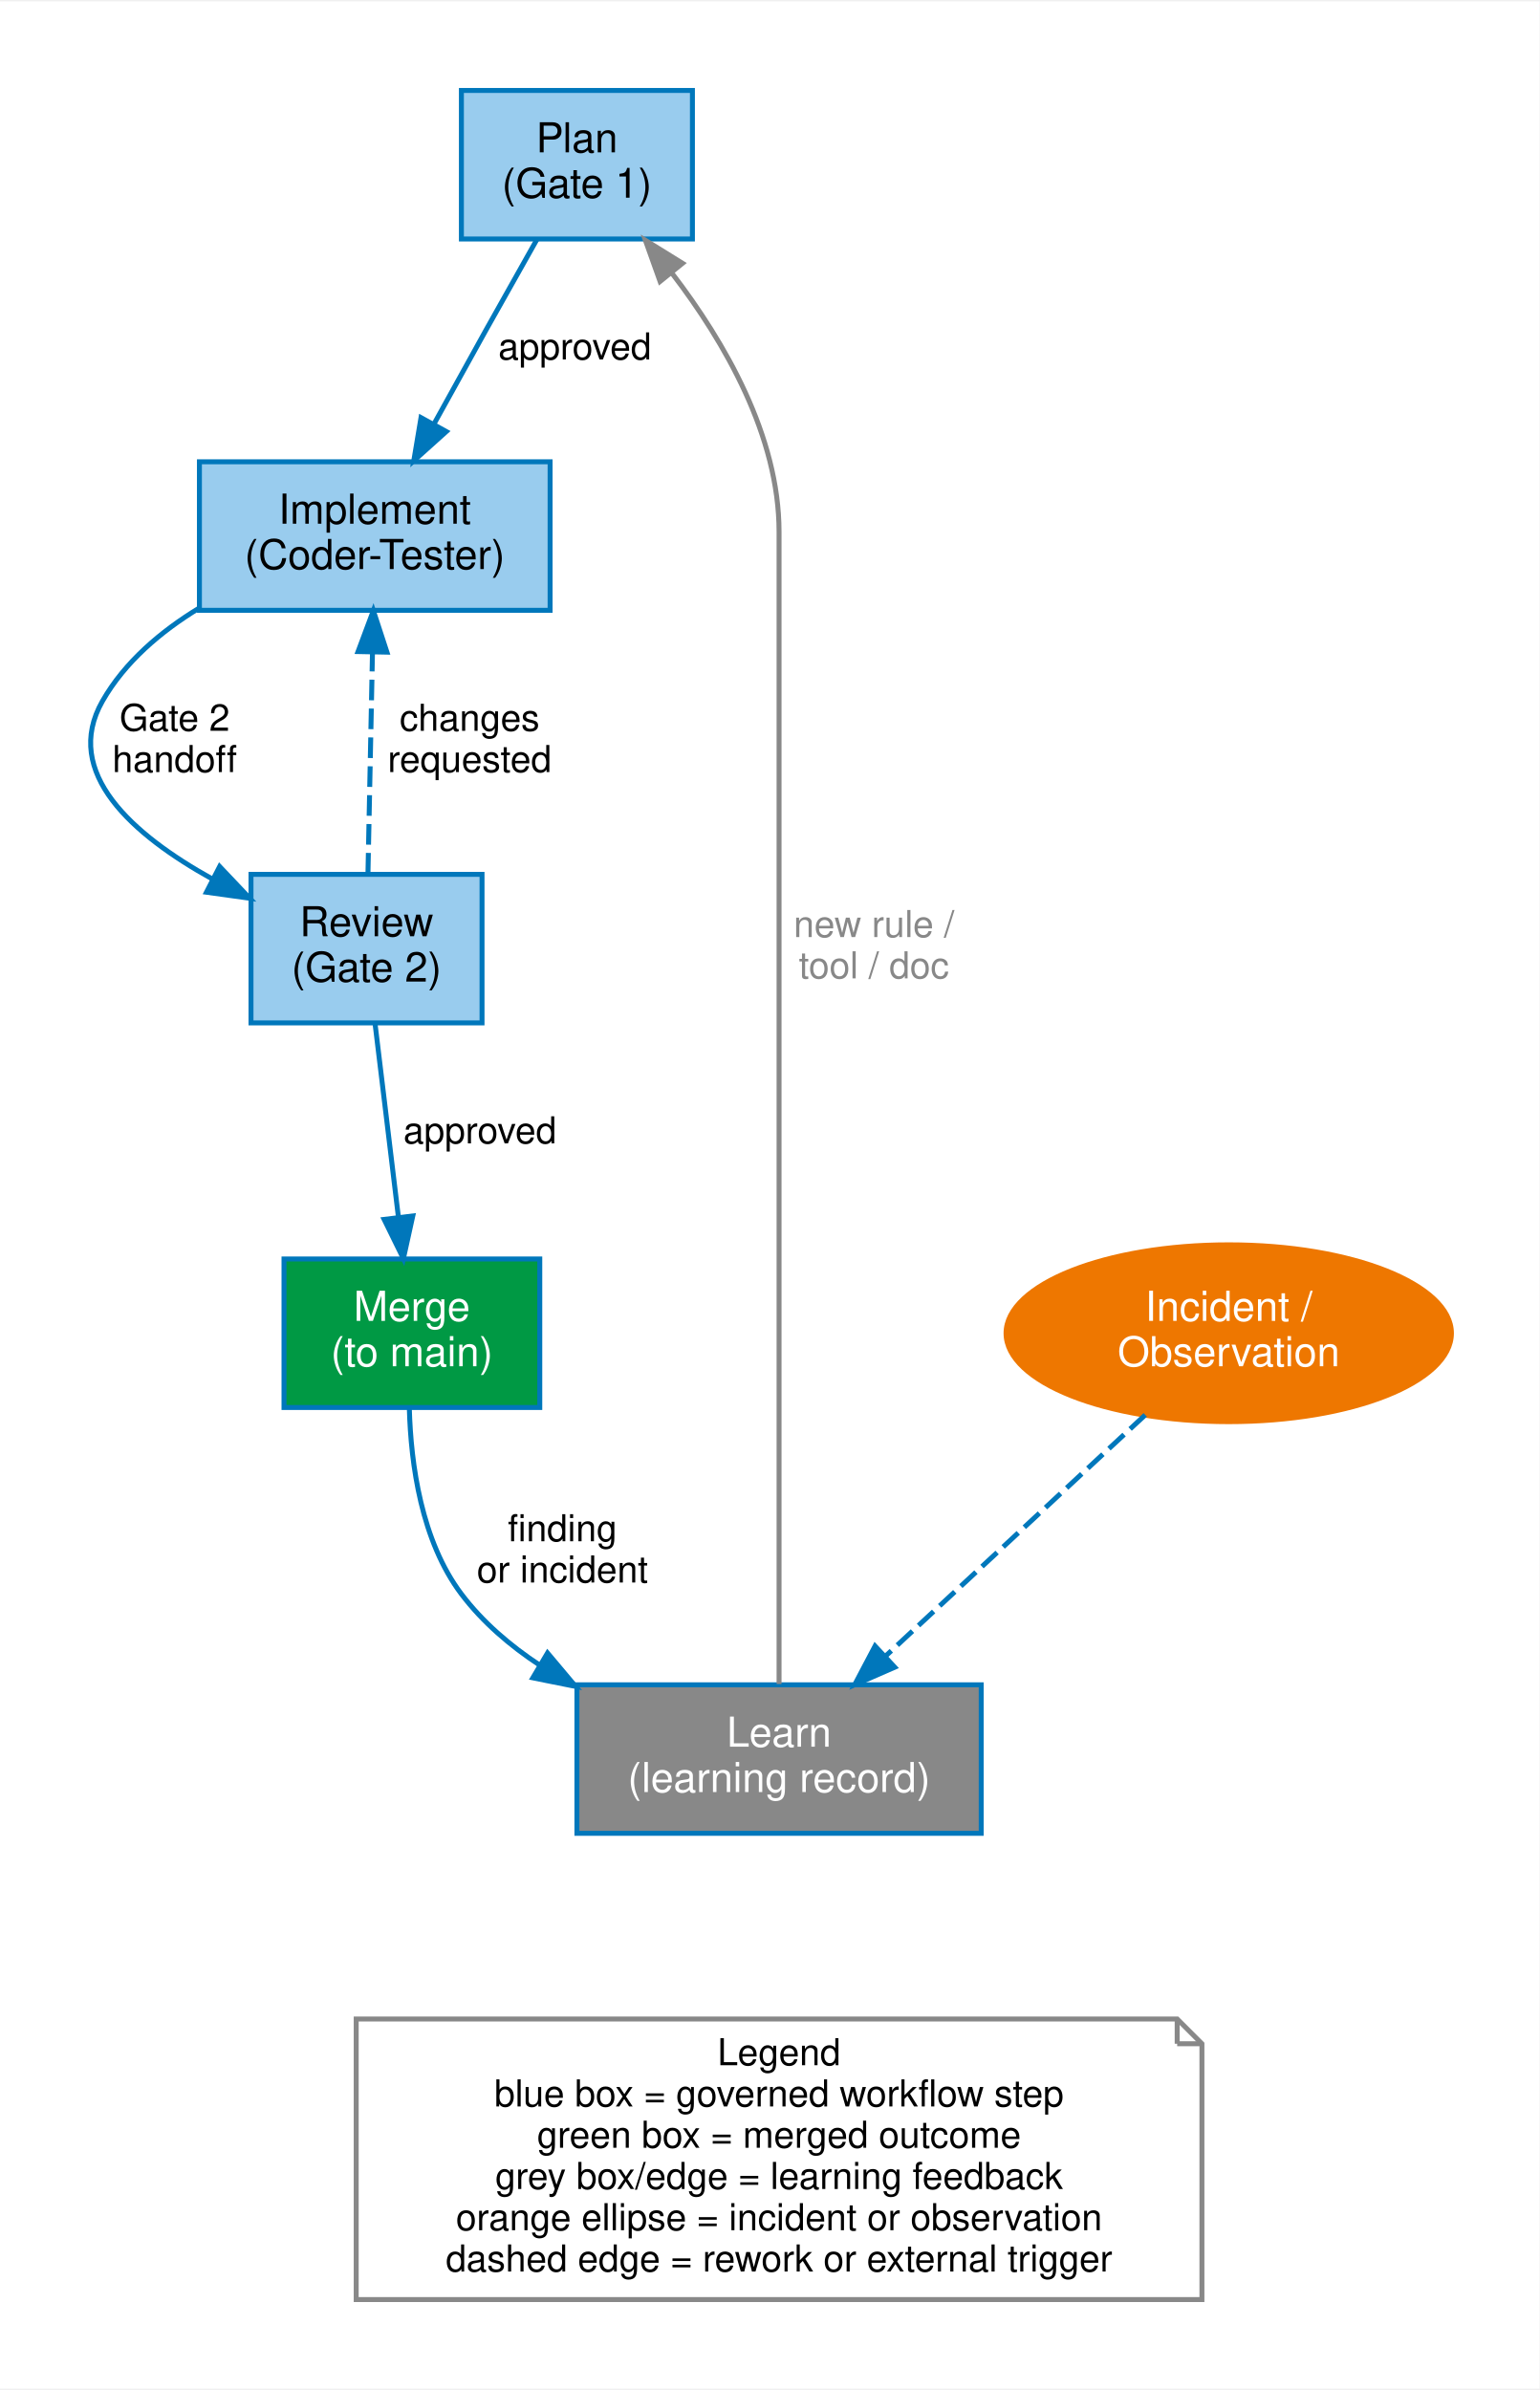
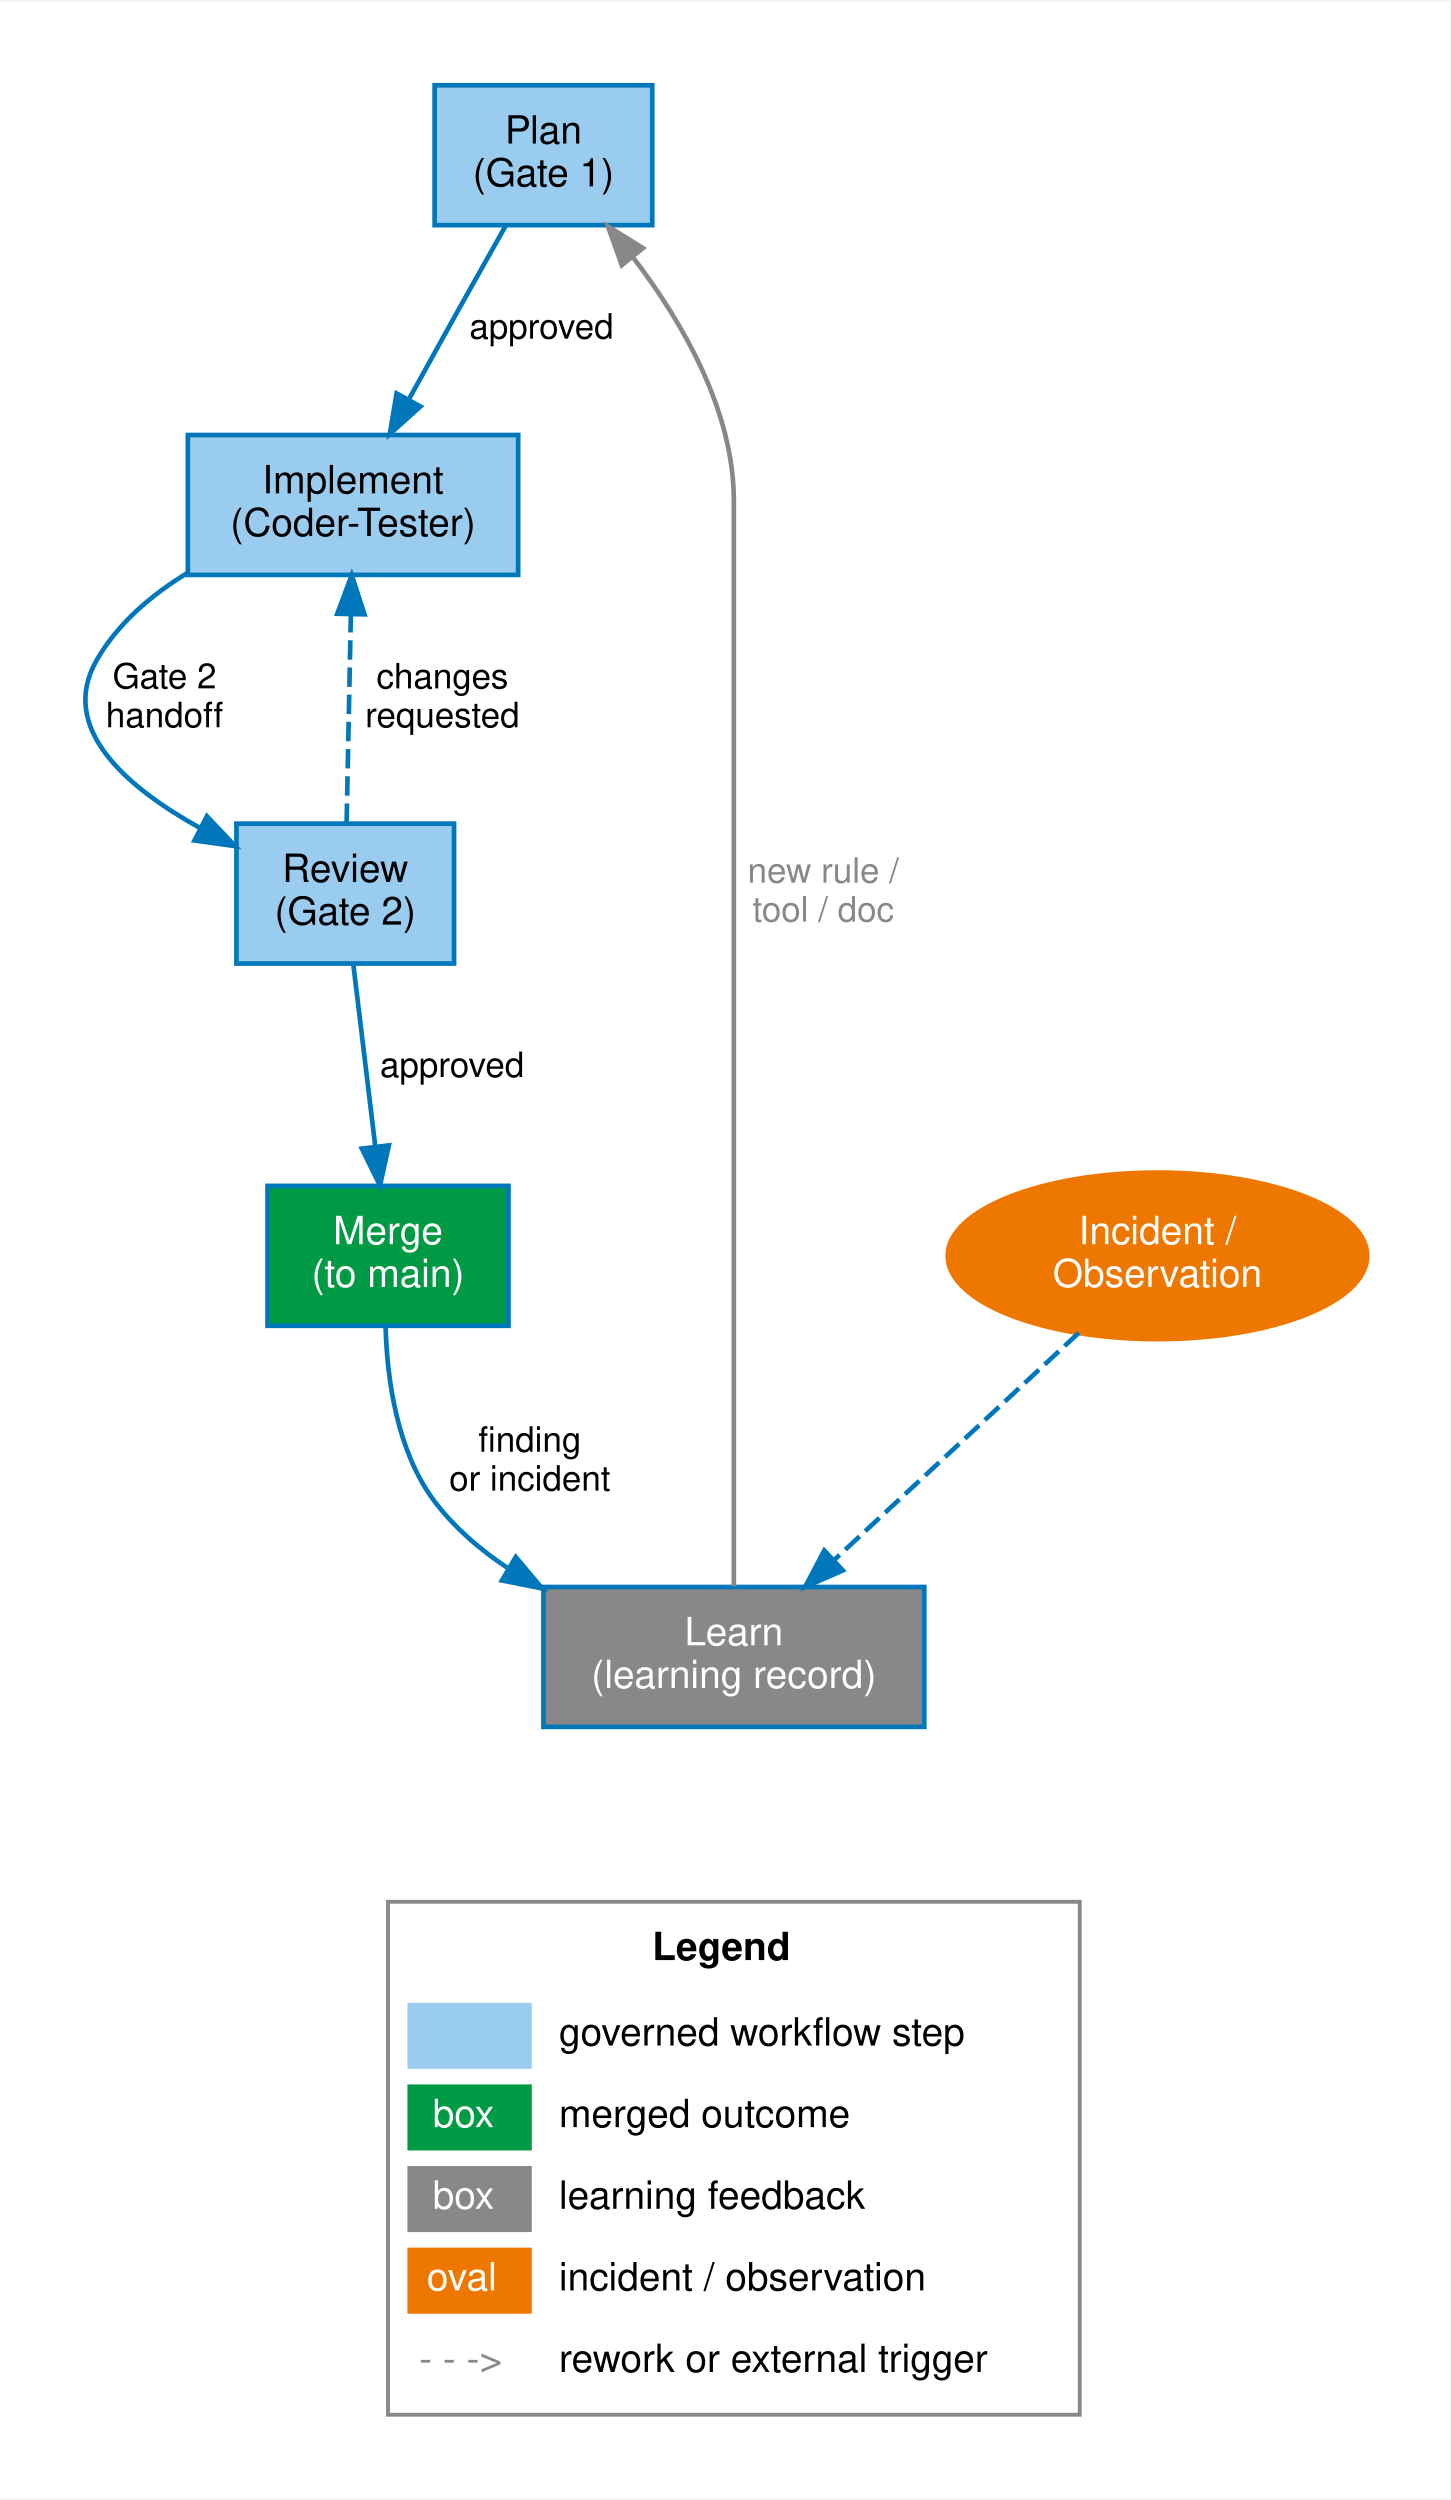
- <svg xmlns="http://www.w3.org/2000/svg" width="373pt" height="579pt" viewBox="0.00 0.00 373.18 578.63">
-   <g id="graph0" class="graph" transform="scale(1 1) rotate(0) translate(21.6 557.03)">
-     <polygon fill="white" stroke="transparent" points="-21.6,21.6 -21.6,-557.03 351.58,-557.03 351.58,21.6 -21.6,21.6" />
+ <svg xmlns="http://www.w3.org/2000/svg" width="373pt" height="643pt" viewBox="0.00 0.00 373.18 642.63">
+   <g id="graph0" class="graph" transform="scale(1 1) rotate(0) translate(21.6 621.03)">
+     <polygon fill="white" stroke="transparent" points="-21.6,21.6 -21.6,-621.03 351.58,-621.03 351.58,21.6 -21.6,21.6" />
    <g id="node1" class="node">
-       <polygon fill="#99ccee" stroke="#0077bb" stroke-width="1.2" points="146.24,-535.43 90.24,-535.43 90.24,-499.43 146.24,-499.43 146.24,-535.43" />
-       <text text-anchor="middle" x="118.24" y="-520.43" font-family="Helvetica,sans-Serif" font-size="10.00">Plan</text>
-       <text text-anchor="middle" x="118.24" y="-509.43" font-family="Helvetica,sans-Serif" font-size="10.00">(Gate 1)</text>
+       <polygon fill="#99ccee" stroke="#0077bb" stroke-width="1.2" points="146.24,-599.43 90.24,-599.43 90.24,-563.43 146.24,-563.43 146.24,-599.43" />
+       <text text-anchor="middle" x="118.24" y="-584.43" font-family="Helvetica,sans-Serif" font-size="10.00">Plan</text>
+       <text text-anchor="middle" x="118.24" y="-573.43" font-family="Helvetica,sans-Serif" font-size="10.00">(Gate 1)</text>
    </g>
    <g id="node2" class="node">
-       <polygon fill="#99ccee" stroke="#0077bb" stroke-width="1.2" points="111.74,-445.43 26.74,-445.43 26.74,-409.43 111.74,-409.43 111.74,-445.43" />
-       <text text-anchor="middle" x="69.24" y="-430.43" font-family="Helvetica,sans-Serif" font-size="10.00">Implement</text>
-       <text text-anchor="middle" x="69.24" y="-419.43" font-family="Helvetica,sans-Serif" font-size="10.00">(Coder-Tester)</text>
+       <polygon fill="#99ccee" stroke="#0077bb" stroke-width="1.2" points="111.74,-509.43 26.74,-509.43 26.74,-473.43 111.74,-473.43 111.74,-509.43" />
+       <text text-anchor="middle" x="69.24" y="-494.43" font-family="Helvetica,sans-Serif" font-size="10.00">Implement</text>
+       <text text-anchor="middle" x="69.24" y="-483.43" font-family="Helvetica,sans-Serif" font-size="10.00">(Coder-Tester)</text>
    </g>
    <g id="edge1" class="edge">
-       <path fill="none" stroke="#0077bb" stroke-width="1.2" d="M108.57,-499.36C104.72,-492.55 100.26,-484.62 96.24,-477.43 92.12,-470.03 87.67,-461.99 83.6,-454.6" />
-       <polygon fill="#0077bb" stroke="#0077bb" stroke-width="1.2" points="86.58,-452.76 78.7,-445.68 80.45,-456.13 86.58,-452.76" />
-       <text text-anchor="middle" x="117.74" y="-470.23" font-family="Helvetica,sans-Serif" font-size="9.00">approved</text>
+       <path fill="none" stroke="#0077bb" stroke-width="1.2" d="M108.57,-563.36C104.72,-556.55 100.26,-548.62 96.24,-541.43 92.12,-534.03 87.67,-525.99 83.6,-518.6" />
+       <polygon fill="#0077bb" stroke="#0077bb" stroke-width="1.2" points="86.58,-516.76 78.7,-509.68 80.45,-520.13 86.58,-516.76" />
+       <text text-anchor="middle" x="117.74" y="-534.23" font-family="Helvetica,sans-Serif" font-size="9.00">approved</text>
    </g>
    <g id="node3" class="node">
-       <polygon fill="#99ccee" stroke="#0077bb" stroke-width="1.2" points="95.24,-345.43 39.24,-345.43 39.24,-309.43 95.24,-309.43 95.24,-345.43" />
-       <text text-anchor="middle" x="67.24" y="-330.43" font-family="Helvetica,sans-Serif" font-size="10.00">Review</text>
-       <text text-anchor="middle" x="67.24" y="-319.43" font-family="Helvetica,sans-Serif" font-size="10.00">(Gate 2)</text>
+       <polygon fill="#99ccee" stroke="#0077bb" stroke-width="1.2" points="95.24,-409.43 39.24,-409.43 39.24,-373.43 95.24,-373.43 95.24,-409.43" />
+       <text text-anchor="middle" x="67.24" y="-394.43" font-family="Helvetica,sans-Serif" font-size="10.00">Review</text>
+       <text text-anchor="middle" x="67.24" y="-383.43" font-family="Helvetica,sans-Serif" font-size="10.00">(Gate 2)</text>
    </g>
    <g id="edge2" class="edge">
-       <path fill="none" stroke="#0077bb" stroke-width="1.2" d="M26.72,-410C17.37,-404.31 8.65,-396.91 3.24,-387.43 -6.65,-370.09 10.7,-354.94 29.82,-344.33" />
-       <polygon fill="#0077bb" stroke="#0077bb" stroke-width="1.2" points="31.64,-347.33 38.93,-339.64 28.44,-341.1 31.64,-347.33" />
-       <text text-anchor="middle" x="20.74" y="-380.23" font-family="Helvetica,sans-Serif" font-size="9.00">Gate 2</text>
-       <text text-anchor="middle" x="20.74" y="-370.23" font-family="Helvetica,sans-Serif" font-size="9.00">handoff</text>
+       <path fill="none" stroke="#0077bb" stroke-width="1.2" d="M26.72,-474C17.37,-468.31 8.65,-460.91 3.24,-451.43 -6.65,-434.09 10.7,-418.94 29.82,-408.33" />
+       <polygon fill="#0077bb" stroke="#0077bb" stroke-width="1.2" points="31.64,-411.33 38.93,-403.64 28.44,-405.1 31.64,-411.33" />
+       <text text-anchor="middle" x="20.74" y="-444.23" font-family="Helvetica,sans-Serif" font-size="9.00">Gate 2</text>
+       <text text-anchor="middle" x="20.74" y="-434.23" font-family="Helvetica,sans-Serif" font-size="9.00">handoff</text>
    </g>
    <g id="edge4" class="edge">
-       <path fill="none" stroke="#0077bb" stroke-width="1.2" stroke-dasharray="5,2" d="M67.59,-345.63C67.9,-360.48 68.34,-382.18 68.69,-399.35" />
-       <polygon fill="#0077bb" stroke="#0077bb" stroke-width="1.2" points="65.19,-399.43 68.9,-409.36 72.19,-399.29 65.19,-399.43" />
-       <text text-anchor="middle" x="92.24" y="-380.23" font-family="Helvetica,sans-Serif" font-size="9.00">changes</text>
-       <text text-anchor="middle" x="92.24" y="-370.23" font-family="Helvetica,sans-Serif" font-size="9.00">requested</text>
+       <path fill="none" stroke="#0077bb" stroke-width="1.2" stroke-dasharray="5,2" d="M67.59,-409.63C67.9,-424.48 68.34,-446.18 68.69,-463.35" />
+       <polygon fill="#0077bb" stroke="#0077bb" stroke-width="1.2" points="65.19,-463.43 68.9,-473.36 72.19,-463.29 65.19,-463.43" />
+       <text text-anchor="middle" x="92.24" y="-444.23" font-family="Helvetica,sans-Serif" font-size="9.00">changes</text>
+       <text text-anchor="middle" x="92.24" y="-434.23" font-family="Helvetica,sans-Serif" font-size="9.00">requested</text>
    </g>
    <g id="node4" class="node">
-       <polygon fill="#009944" stroke="#0077bb" stroke-width="1.2" points="109.24,-252.21 47.24,-252.21 47.24,-216.21 109.24,-216.21 109.24,-252.21" />
-       <text text-anchor="middle" x="78.24" y="-237.21" font-family="Helvetica,sans-Serif" font-size="10.00" fill="white">Merge</text>
-       <text text-anchor="middle" x="78.24" y="-226.21" font-family="Helvetica,sans-Serif" font-size="10.00" fill="white">(to main)</text>
+       <polygon fill="#009944" stroke="#0077bb" stroke-width="1.2" points="109.24,-316.21 47.24,-316.21 47.24,-280.21 109.24,-280.21 109.24,-316.21" />
+       <text text-anchor="middle" x="78.24" y="-301.21" font-family="Helvetica,sans-Serif" font-size="10.00" fill="white">Merge</text>
+       <text text-anchor="middle" x="78.24" y="-290.21" font-family="Helvetica,sans-Serif" font-size="10.00" fill="white">(to main)</text>
    </g>
    <g id="edge3" class="edge">
-       <path fill="none" stroke="#0077bb" stroke-width="1.2" d="M69.31,-309.27C70.9,-296.15 73.11,-277.79 74.94,-262.64" />
-       <polygon fill="#0077bb" stroke="#0077bb" stroke-width="1.2" points="78.46,-262.64 76.18,-252.29 71.51,-261.8 78.46,-262.64" />
-       <text text-anchor="middle" x="94.74" y="-280.23" font-family="Helvetica,sans-Serif" font-size="9.00">approved</text>
+       <path fill="none" stroke="#0077bb" stroke-width="1.2" d="M69.31,-373.27C70.9,-360.15 73.11,-341.79 74.94,-326.64" />
+       <polygon fill="#0077bb" stroke="#0077bb" stroke-width="1.2" points="78.46,-326.64 76.18,-316.29 71.51,-325.8 78.46,-326.64" />
+       <text text-anchor="middle" x="94.74" y="-344.23" font-family="Helvetica,sans-Serif" font-size="9.00">approved</text>
    </g>
    <g id="node5" class="node">
-       <polygon fill="#888888" stroke="#0077bb" stroke-width="1.2" points="216.24,-149 118.24,-149 118.24,-113 216.24,-113 216.24,-149" />
-       <text text-anchor="middle" x="167.24" y="-134" font-family="Helvetica,sans-Serif" font-size="10.00" fill="white">Learn</text>
-       <text text-anchor="middle" x="167.24" y="-123" font-family="Helvetica,sans-Serif" font-size="10.00" fill="white">(learning record)</text>
+       <polygon fill="#888888" stroke="#0077bb" stroke-width="1.2" points="216.24,-213 118.24,-213 118.24,-177 216.24,-177 216.24,-213" />
+       <text text-anchor="middle" x="167.24" y="-198" font-family="Helvetica,sans-Serif" font-size="10.00" fill="white">Learn</text>
+       <text text-anchor="middle" x="167.24" y="-187" font-family="Helvetica,sans-Serif" font-size="10.00" fill="white">(learning record)</text>
    </g>
    <g id="edge5" class="edge">
-       <path fill="none" stroke="#0077bb" stroke-width="1.2" d="M77.62,-216C77.99,-202.51 80.51,-183.91 90.24,-171 95.37,-164.21 102.01,-158.51 109.24,-153.75" />
-       <polygon fill="#0077bb" stroke="#0077bb" stroke-width="1.2" points="111.12,-156.71 117.94,-148.6 107.55,-150.68 111.12,-156.71" />
-       <text text-anchor="middle" x="114.74" y="-183.8" font-family="Helvetica,sans-Serif" font-size="9.00">finding</text>
-       <text text-anchor="middle" x="114.74" y="-173.8" font-family="Helvetica,sans-Serif" font-size="9.00">or incident</text>
+       <path fill="none" stroke="#0077bb" stroke-width="1.2" d="M77.62,-280C77.99,-266.51 80.51,-247.91 90.24,-235 95.37,-228.21 102.01,-222.51 109.24,-217.75" />
+       <polygon fill="#0077bb" stroke="#0077bb" stroke-width="1.2" points="111.12,-220.71 117.94,-212.6 107.55,-214.68 111.12,-220.71" />
+       <text text-anchor="middle" x="114.74" y="-247.8" font-family="Helvetica,sans-Serif" font-size="9.00">finding</text>
+       <text text-anchor="middle" x="114.74" y="-237.8" font-family="Helvetica,sans-Serif" font-size="9.00">or incident</text>
    </g>
    <g id="edge7" class="edge">
-       <path fill="none" stroke="#888888" stroke-width="1.2" d="M167.24,-149.19C167.24,-169.33 167.24,-203.69 167.24,-233.21 167.24,-428.43 167.24,-428.43 167.24,-428.43 167.24,-451.66 154.05,-474.47 141.35,-491.05" />
-       <polygon fill="#888888" stroke="#888888" stroke-width="1.2" points="138.4,-489.14 134.83,-499.12 143.84,-493.54 138.4,-489.14" />
-       <text text-anchor="middle" x="190.24" y="-330.23" font-family="Helvetica,sans-Serif" font-size="9.00" fill="#888888">new rule /</text>
-       <text text-anchor="middle" x="190.24" y="-320.23" font-family="Helvetica,sans-Serif" font-size="9.00" fill="#888888">tool / doc</text>
+       <path fill="none" stroke="#888888" stroke-width="1.2" d="M167.24,-213.19C167.24,-233.33 167.24,-267.69 167.24,-297.21 167.24,-492.43 167.24,-492.43 167.24,-492.43 167.24,-515.66 154.05,-538.47 141.35,-555.05" />
+       <polygon fill="#888888" stroke="#888888" stroke-width="1.2" points="138.4,-553.14 134.83,-563.12 143.84,-557.54 138.4,-553.14" />
+       <text text-anchor="middle" x="190.24" y="-394.23" font-family="Helvetica,sans-Serif" font-size="9.00" fill="#888888">new rule /</text>
+       <text text-anchor="middle" x="190.24" y="-384.23" font-family="Helvetica,sans-Serif" font-size="9.00" fill="#888888">tool / doc</text>
    </g>
    <g id="node7" class="node">
-       <polygon fill="white" stroke="#888888" stroke-width="1.2" points="263.74,-68 64.74,-68 64.74,0 269.74,0 269.74,-62 263.74,-68" />
-       <polyline fill="none" stroke="#888888" stroke-width="1.2" points="263.74,-68 263.74,-62 " />
-       <polyline fill="none" stroke="#888888" stroke-width="1.2" points="269.74,-62 263.74,-62 " />
-       <text text-anchor="middle" x="167.24" y="-56.8" font-family="Helvetica,sans-Serif" font-size="9.00">Legend</text>
-       <text text-anchor="middle" x="167.24" y="-46.8" font-family="Helvetica,sans-Serif" font-size="9.00">blue box = governed workflow step</text>
-       <text text-anchor="middle" x="167.24" y="-36.8" font-family="Helvetica,sans-Serif" font-size="9.00">green box = merged outcome</text>
-       <text text-anchor="middle" x="167.24" y="-26.8" font-family="Helvetica,sans-Serif" font-size="9.00">grey box/edge = learning feedback</text>
-       <text text-anchor="middle" x="167.24" y="-16.8" font-family="Helvetica,sans-Serif" font-size="9.00">orange ellipse = incident or observation</text>
-       <text text-anchor="middle" x="167.24" y="-6.8" font-family="Helvetica,sans-Serif" font-size="9.00">dashed edge = rework or external trigger</text>
+       <polygon fill="#99ccee" stroke="transparent" stroke-width="1.2" points="256.24,-132 78.24,-132 78.24,0 256.24,0 256.24,-132" />
+       <polygon fill="white" stroke="transparent" points="78.24,0 78.24,-132 256.24,-132 256.24,0 78.24,0" />
+       <text text-anchor="start" x="146.24" y="-117" font-family="Helvetica,sans-Serif" font-weight="bold" font-size="10.00">Legend</text>
+       <polygon fill="#99ccee" stroke="transparent" points="83.24,-89 83.24,-106 115.24,-106 115.24,-89 83.24,-89" />
+       <text text-anchor="start" x="122.24" y="-95" font-family="Helvetica,sans-Serif" font-size="10.00">governed workflow step</text>
+       <polygon fill="#009944" stroke="transparent" points="83.24,-68 83.24,-85 115.24,-85 115.24,-68 83.24,-68" />
+       <text text-anchor="start" x="89.74" y="-74" font-family="Helvetica,sans-Serif" font-size="10.00" fill="white">box</text>
+       <text text-anchor="start" x="122.24" y="-74" font-family="Helvetica,sans-Serif" font-size="10.00">merged outcome</text>
+       <polygon fill="#888888" stroke="transparent" points="83.24,-47 83.24,-64 115.24,-64 115.24,-47 83.24,-47" />
+       <text text-anchor="start" x="89.74" y="-53" font-family="Helvetica,sans-Serif" font-size="10.00" fill="white">box</text>
+       <text text-anchor="start" x="122.24" y="-53" font-family="Helvetica,sans-Serif" font-size="10.00">learning feedback</text>
+       <polygon fill="#ee7700" stroke="transparent" points="83.24,-26 83.24,-43 115.24,-43 115.24,-26 83.24,-26" />
+       <text text-anchor="start" x="88.24" y="-32" font-family="Helvetica,sans-Serif" font-size="10.00" fill="white">oval</text>
+       <text text-anchor="start" x="122.24" y="-32" font-family="Helvetica,sans-Serif" font-size="10.00">incident / observation</text>
+       <text text-anchor="start" x="86.24" y="-11" font-family="Helvetica,sans-Serif" font-size="10.00" fill="#888888">- - -&gt;</text>
+       <text text-anchor="start" x="122.24" y="-11" font-family="Helvetica,sans-Serif" font-size="10.00">rework or external trigger</text>
+       <polygon fill="none" stroke="#888888" points="78.24,0 78.24,-132 256.24,-132 256.24,0 78.24,0" />
    </g>
    <g id="node6" class="node">
-       <ellipse fill="#ee7700" stroke="#ee7700" stroke-width="1.2" cx="276.24" cy="-234.21" rx="53.98" ry="21.43" />
-       <text text-anchor="middle" x="276.24" y="-237.21" font-family="Helvetica,sans-Serif" font-size="10.00" fill="white">Incident /</text>
-       <text text-anchor="middle" x="276.24" y="-226.21" font-family="Helvetica,sans-Serif" font-size="10.00" fill="white">Observation</text>
+       <ellipse fill="#ee7700" stroke="#ee7700" stroke-width="1.2" cx="276.24" cy="-298.21" rx="53.98" ry="21.43" />
+       <text text-anchor="middle" x="276.24" y="-301.21" font-family="Helvetica,sans-Serif" font-size="10.00" fill="white">Incident /</text>
+       <text text-anchor="middle" x="276.24" y="-290.21" font-family="Helvetica,sans-Serif" font-size="10.00" fill="white">Observation</text>
    </g>
    <g id="edge6" class="edge">
-       <path fill="none" stroke="#0077bb" stroke-width="1.2" stroke-dasharray="5,2" d="M256,-214.41C238.25,-197.93 212.35,-173.88 193.11,-156.01" />
-       <polygon fill="#0077bb" stroke="#0077bb" stroke-width="1.2" points="195.28,-153.26 185.57,-149.02 190.51,-158.39 195.28,-153.26" />
+       <path fill="none" stroke="#0077bb" stroke-width="1.2" stroke-dasharray="5,2" d="M256,-278.41C238.25,-261.93 212.35,-237.88 193.11,-220.01" />
+       <polygon fill="#0077bb" stroke="#0077bb" stroke-width="1.2" points="195.28,-217.26 185.57,-213.02 190.51,-222.39 195.28,-217.26" />
    </g>
  </g>
</svg>
